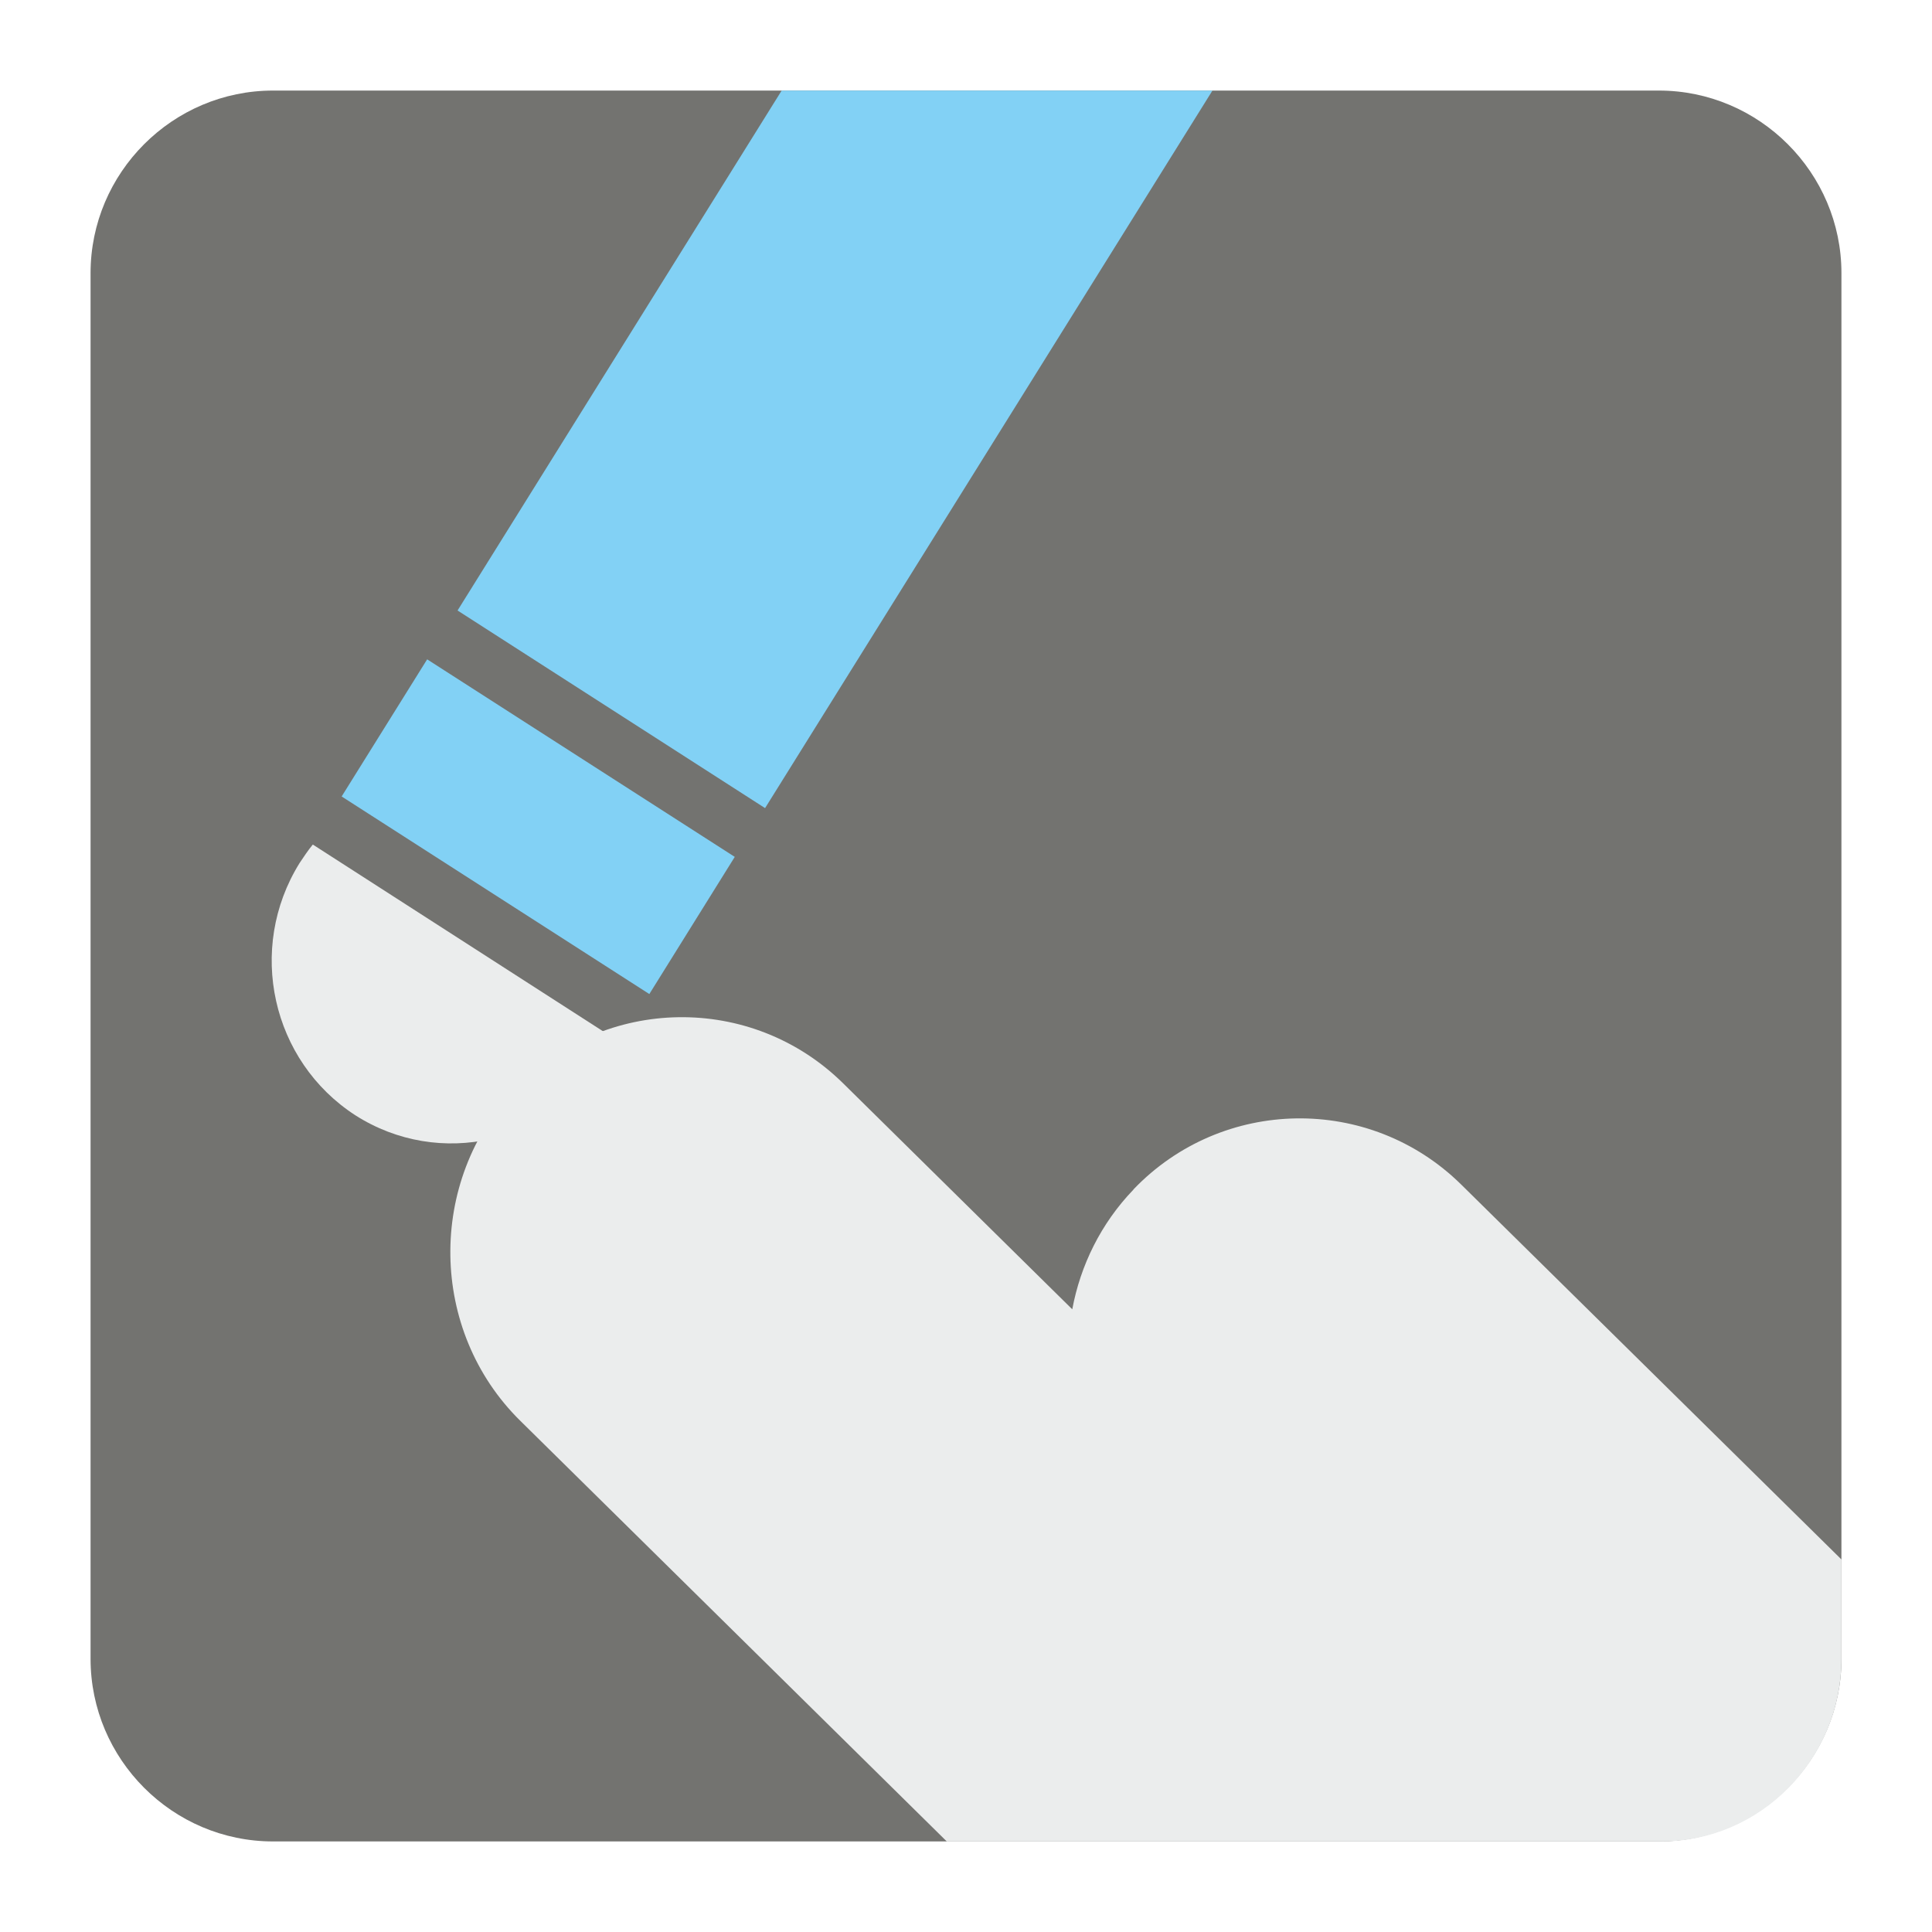
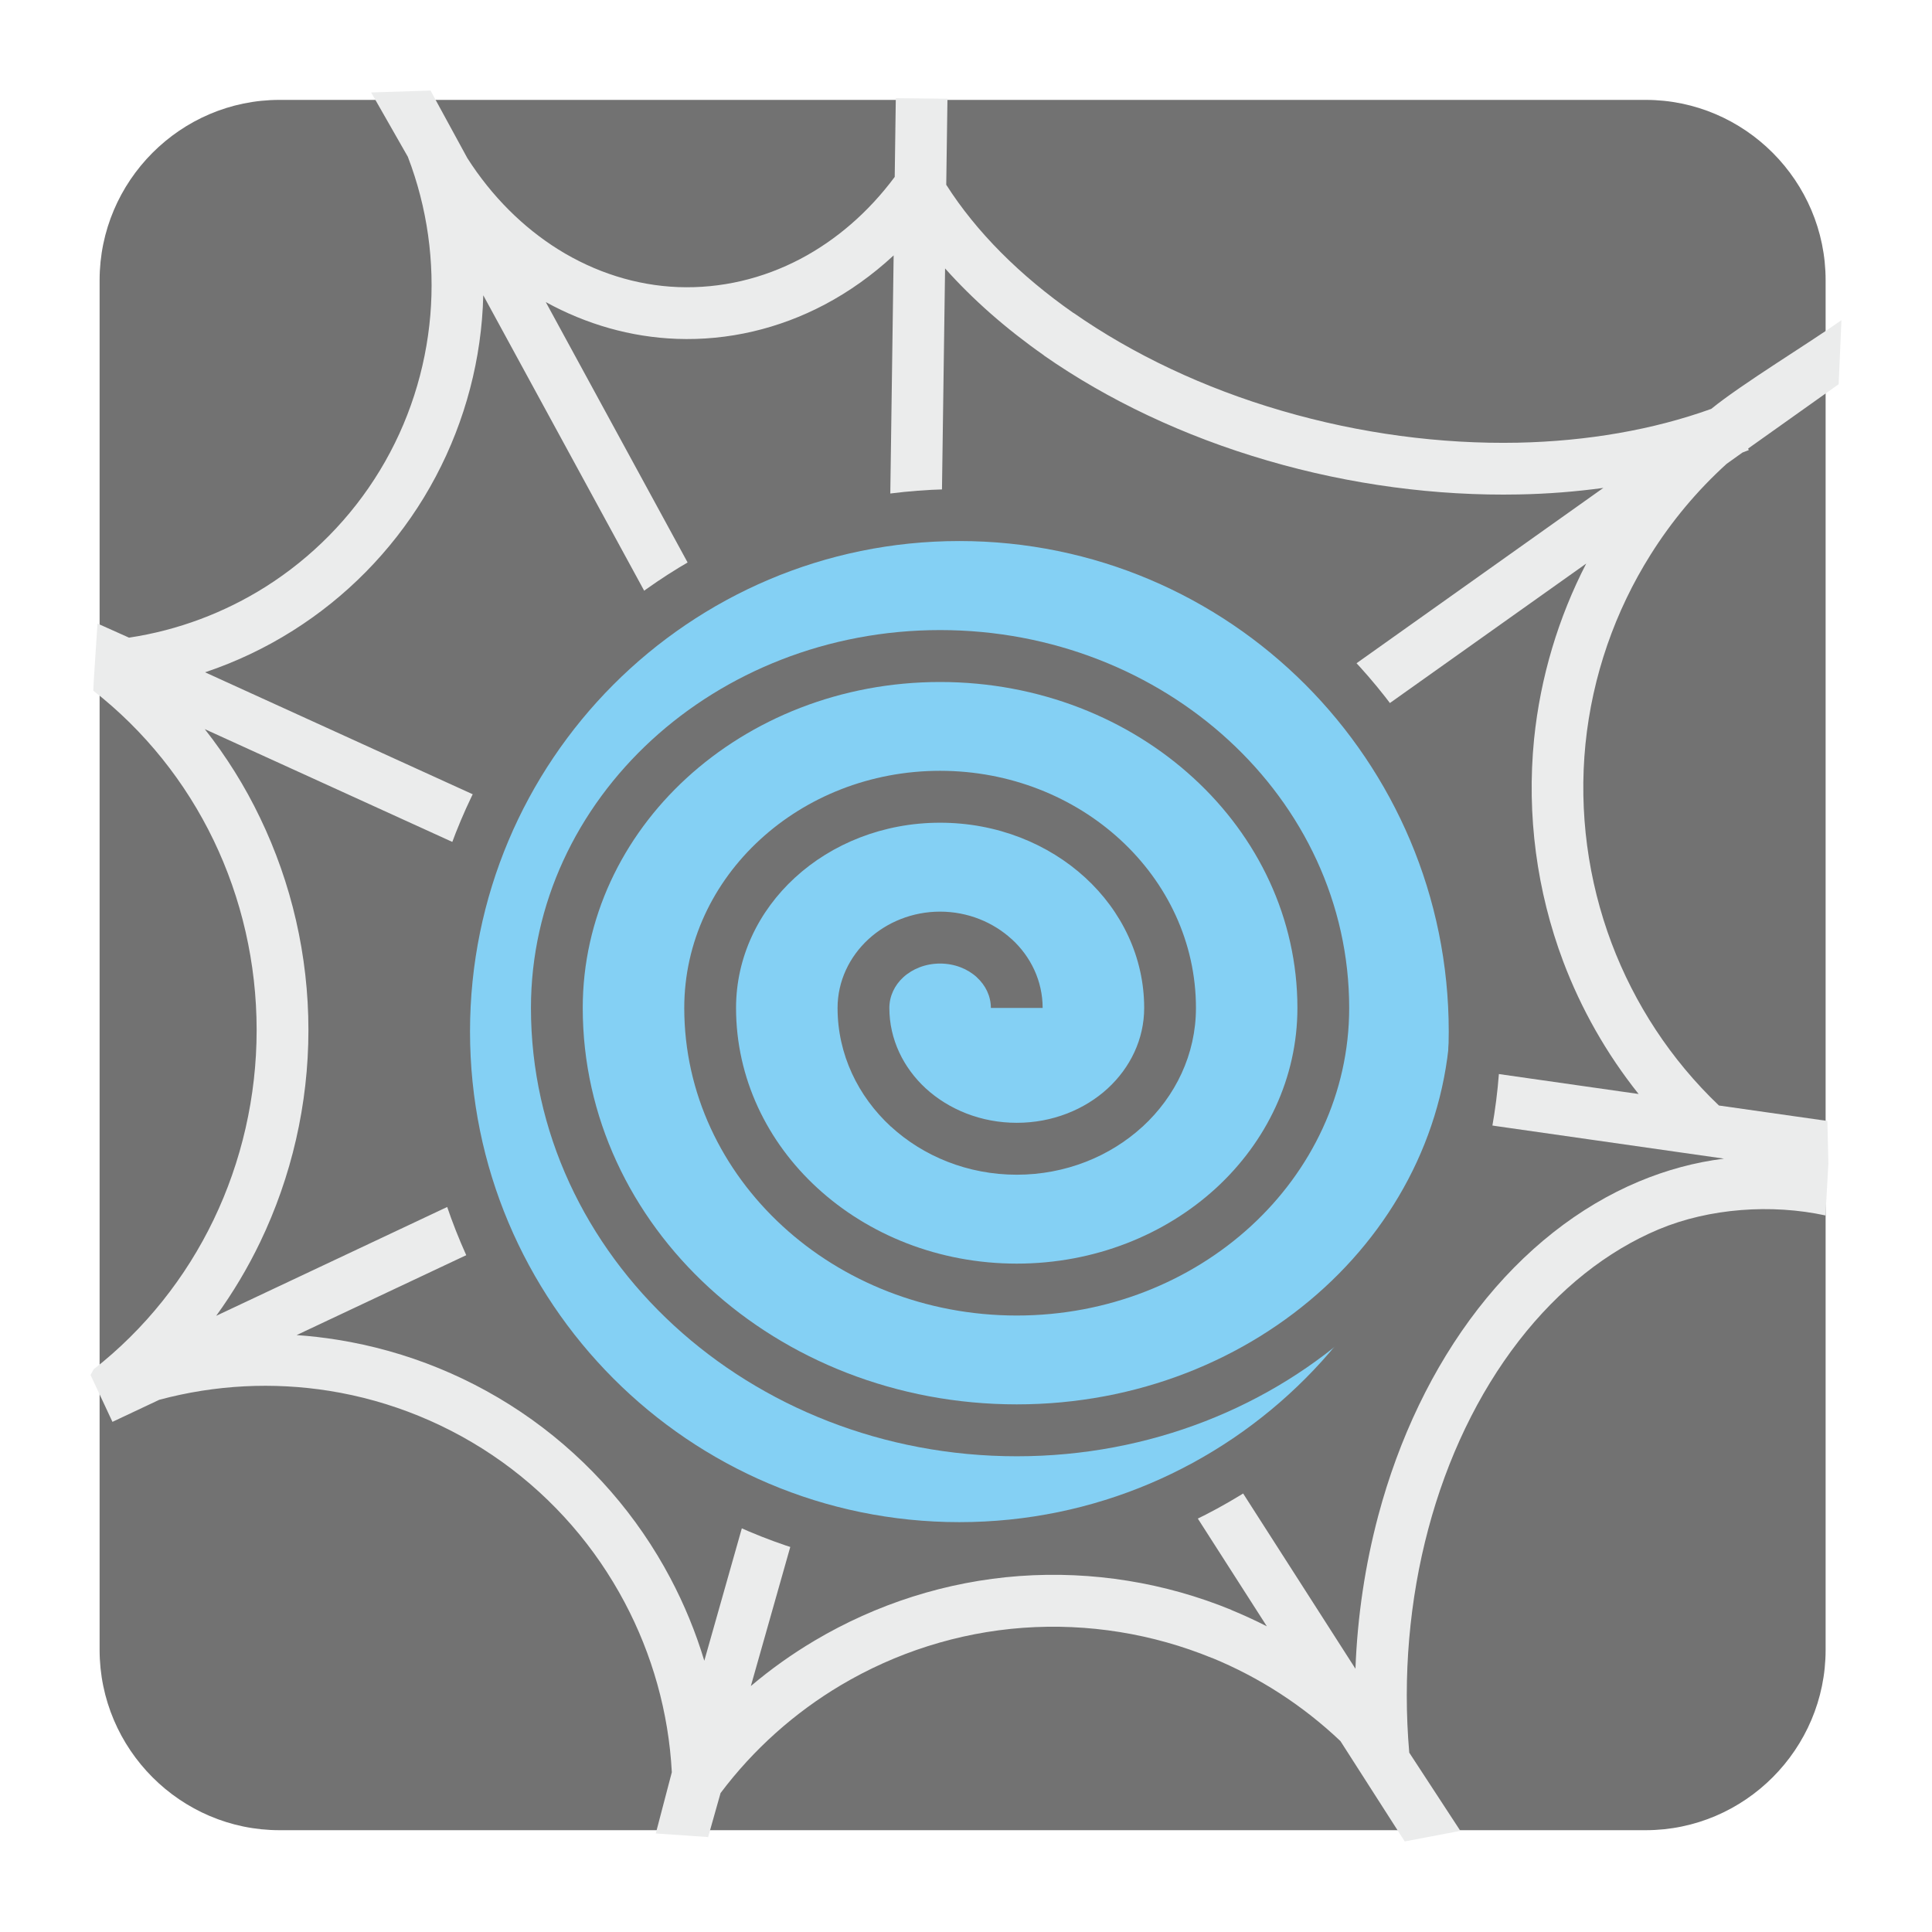
<svg xmlns="http://www.w3.org/2000/svg" version="1.1" x="0px" y="0px" width="128" height="128" viewBox="0, 0, 128, 128">
  <g id="Background">
    <rect x="0" y="0" width="128" height="128" fill="#000000" fill-opacity="0" />
  </g>
  <g id="Background">
-     <path d="M18.092,6 L109.903,6 C116.552,6 122,11.441 122,18.096 L122,109.902 C122,116.559 116.552,122 109.903,122 L18.092,122 C11.436,122 6,116.559 6,109.902 L6,18.096 C6,11.441 11.436,6 18.092,6" fill="#737370" />
-     <path d="M34.155,72.093 L34.168,72.093 C40.04,65.96 49.809,65.796 55.871,71.784 L71.041,86.745 C71.578,83.846 72.934,81.057 75.096,78.813 L75.096,78.801 C80.974,72.664 90.737,72.503 96.805,78.476 L122,103.318 L122,109.902 C122,116.559 116.635,122 110.083,122 L62.726,122 L34.472,94.133 C28.417,88.172 28.275,78.256 34.155,72.093" fill="#EBEDED" />
-     <path d="M40.706,68.809 C40.498,69.244 40.254,69.701 39.986,70.123 C36.468,75.777 29.106,77.438 23.545,73.892 C17.99,70.297 16.328,62.848 19.846,57.182 C20.119,56.772 20.406,56.341 20.724,55.953 z" fill="#EBEDED" />
-     <path d="M22.635,52.768 L43.02,65.858 L48.68,56.771 L28.3,43.683 z" fill="#82D1F5" />
-     <path d="M80.328,6 L50.688,53.539 L30.314,40.447 L51.787,6 z" fill="#82D1F5" />
+     <path d="M18.52,6.618 L109.03,6.618 C115.59,6.618 120.952,11.993 120.952,18.569 L120.952,109.304 C120.952,115.88 115.59,121.255 109.03,121.255 L18.52,121.255 C11.961,121.255 6.599,115.88 6.599,109.304 L6.599,18.569 C6.599,11.993 11.961,6.618 18.52,6.618" fill="#727272" />
+     <path d="M89.802,110.559 C89.932,107.078 90.45,103.663 91.314,100.413 C92.678,95.299 94.921,90.591 97.919,86.719 C100.953,82.807 104.623,79.936 108.579,78.279 C110.407,77.513 112.299,77.002 114.221,76.763 L63.501,69.519 z M28.524,6 C29.347,7.511 30.144,8.974 30.964,10.477 C32.584,13.014 34.66,15.071 36.993,16.529 C39.418,18.04 42.147,18.916 44.951,19.021 C47.766,19.124 50.539,18.465 53.032,17.152 C55.393,15.907 57.535,14.064 59.277,11.722 L59.349,6.505 L62.772,6.541 L62.691,12.241 C64.681,15.368 67.571,18.253 71.113,20.731 L71.118,20.726 C75.044,23.466 79.758,25.713 84.926,27.216 C90.099,28.728 95.461,29.432 100.562,29.329 C105.131,29.233 109.516,28.48 113.374,27.09 C115.418,25.425 119.857,22.734 122,21.213 L121.816,25.456 L115.819,29.717 L115.86,29.821 L115.441,29.983 L114.397,30.728 C112.439,32.502 110.751,34.527 109.359,36.743 C107.004,40.485 105.497,44.778 105.041,49.295 C104.591,53.818 105.212,58.335 106.77,62.483 C108.287,66.505 110.7,70.21 113.884,73.243 L121.069,74.266 L121.136,77.075 L120.942,80.527 C117.386,79.755 113.254,80.04 109.894,81.447 C106.491,82.874 103.303,85.383 100.629,88.832 C97.91,92.342 95.87,96.63 94.628,101.297 C93.382,105.968 92.926,111.046 93.367,116.118 L96.753,121.299 L93.066,122 L88.807,115.351 C86.308,112.982 83.414,111.117 80.288,109.836 L80.285,109.841 C76.381,108.244 72.099,107.535 67.782,107.846 C63.456,108.162 59.327,109.498 55.702,111.651 C52.646,113.469 49.923,115.889 47.739,118.795 L46.915,121.71 L43.447,121.471 L44.51,117.415 C44.299,113.442 43.209,109.606 41.386,106.167 C39.455,102.52 36.691,99.311 33.26,96.851 C29.816,94.387 25.877,92.795 21.816,92.148 C18.106,91.557 14.265,91.742 10.552,92.74 L7.45,94.202 L6,91.097 L6.206,90.718 C9.597,88.064 12.312,84.647 14.157,80.802 C16,76.967 17.003,72.665 17.003,68.242 C17.003,63.806 16,59.504 14.149,55.663 C12.302,51.828 9.588,48.416 6.179,45.757 L6.221,44.958 L6.459,41.311 L8.548,42.246 C11.794,41.759 14.878,40.589 17.593,38.879 C20.631,36.96 23.247,34.334 25.165,31.174 C27.079,28.025 28.204,24.49 28.51,20.888 C28.807,17.359 28.316,13.762 27.02,10.386 L24.589,6.126 z M36.159,20.013 L58.585,61.188 L59.206,16.921 C57.805,18.222 56.261,19.322 54.627,20.185 C51.601,21.779 48.247,22.576 44.836,22.45 C41.786,22.337 38.834,21.484 36.159,20.013 z M55.891,67.592 L13.568,48.307 C14.999,50.126 16.228,52.089 17.227,54.175 C19.308,58.493 20.434,63.304 20.434,68.242 C20.434,73.174 19.308,77.978 17.237,82.291 C16.412,84.007 15.44,85.636 14.324,87.176 z M13.585,44.542 L56.198,63.959 L32.017,19.562 C32.004,20.099 31.977,20.635 31.931,21.169 C31.585,25.275 30.289,29.329 28.083,32.962 C25.886,36.573 22.896,39.578 19.411,41.776 C17.597,42.923 15.639,43.853 13.585,44.542 z M61.007,71.97 L49.746,111.705 C51.071,110.581 52.484,109.579 53.965,108.699 C58.048,106.276 62.686,104.773 67.539,104.416 C72.388,104.064 77.191,104.863 81.571,106.655 L81.576,106.664 C82.374,106.992 83.161,107.354 83.932,107.747 z M46.662,110.03 L57.878,70.445 L19.651,88.453 C20.559,88.515 21.46,88.62 22.356,88.763 C26.939,89.496 31.364,91.282 35.241,94.054 C39.121,96.834 42.242,100.453 44.411,104.551 C45.334,106.293 46.09,108.131 46.662,110.03 z M108.562,72.48 C106.437,69.818 104.753,66.842 103.564,63.693 C101.826,59.066 101.134,54.025 101.637,48.962 C102.057,44.854 103.249,40.913 105.09,37.339 L64.477,66.188 z M106.226,32.325 C104.402,32.574 102.53,32.723 100.624,32.758 C95.191,32.866 89.478,32.123 83.971,30.512 C78.43,28.9 73.373,26.49 69.164,23.552 L69.164,23.543 C66.671,21.796 64.465,19.86 62.614,17.784 L61.969,63.764 z" fill="#EBECEC" />
+     <path d="M63.559,34.126 C82.413,34.126 97.698,49.449 97.698,68.345 C97.698,87.243 82.413,102.566 63.559,102.566 C44.708,102.566 29.425,87.243 29.425,68.345 C29.425,49.449 44.708,34.126 63.559,34.126" fill="#84D0F4" />
+     <path d="M63.559,32.406 C73.454,32.406 82.423,36.433 88.911,42.935 C95.397,49.439 99.414,58.426 99.414,68.345 C99.414,78.266 95.397,87.252 88.911,93.755 C82.423,100.259 73.454,104.285 63.559,104.285 C53.668,104.285 44.701,100.259 38.213,93.755 C31.725,87.252 27.71,78.266 27.71,68.345 C27.71,58.431 31.725,49.439 38.213,42.935 C44.701,36.433 53.668,32.406 63.559,32.406 z M86.489,45.363 C80.626,39.488 72.514,35.845 63.559,35.845 C54.61,35.845 46.497,39.488 40.635,45.363 C34.772,51.24 31.14,59.373 31.14,68.345 C31.14,77.323 34.772,85.451 40.635,91.327 C46.497,97.203 54.61,100.846 63.559,100.846 C72.514,100.846 80.626,97.203 86.489,91.327 C92.349,85.451 95.983,77.323 95.983,68.345 C95.983,59.368 92.349,51.24 86.489,45.363" fill="#727272" />
+     <path d="M65.648,66.78 C65.648,65.995 65.292,65.272 64.72,64.753 L64.72,64.748 C64.112,64.189 63.243,63.838 62.281,63.838 C61.321,63.838 60.453,64.189 59.844,64.748 C59.277,65.267 58.922,65.99 58.922,66.78 C58.922,68.856 59.849,70.743 61.339,72.114 C62.865,73.508 64.995,74.389 67.363,74.389 C69.726,74.389 71.861,73.513 73.387,72.114 C74.877,70.743 75.805,68.856 75.805,66.78 C75.805,63.412 74.31,60.357 71.905,58.15 C69.456,55.902 66.053,54.507 62.281,54.507 C58.517,54.507 55.108,55.902 52.664,58.15 C50.259,60.357 48.765,63.412 48.765,66.78 C48.765,71.432 50.826,75.658 54.154,78.709 C57.518,81.799 62.19,83.718 67.363,83.718 C72.531,83.718 77.205,81.799 80.572,78.709 C83.895,75.653 85.957,71.428 85.957,66.78 C85.957,60.839 83.328,55.452 79.083,51.557 C74.801,47.621 68.853,45.184 62.281,45.184 C55.707,45.184 49.764,47.626 45.479,51.557 C41.238,55.452 38.608,60.839 38.608,66.78 C38.608,74.005 41.81,80.563 46.969,85.302 C52.173,90.082 59.39,93.043 67.363,93.043 C75.336,93.043 82.548,90.082 87.753,85.302 C92.918,80.563 96.113,74.01 96.113,66.78 L99.404,66.78 C99.404,75.004 95.915,82.45 90.059,87.83 C84.241,93.174 76.214,96.482 67.363,96.482 C58.512,96.482 50.48,93.174 44.664,87.83 C38.807,82.45 35.177,75.004 35.177,66.78 C35.177,59.848 38.24,53.565 43.174,49.029 C48.072,44.534 54.833,41.744 62.281,41.744 C69.731,41.744 76.494,44.534 81.387,49.029 C86.33,53.565 89.387,59.848 89.387,66.78 C89.387,72.421 86.894,77.543 82.877,81.235 C78.894,84.891 73.405,87.157 67.363,87.157 C61.317,87.157 55.825,84.891 51.849,81.235 C47.829,77.543 45.334,72.431 45.334,66.78 C45.334,62.421 47.258,58.47 50.359,55.624 C53.415,52.812 57.638,51.068 62.281,51.068 C66.926,51.068 71.149,52.812 74.212,55.624 C77.313,58.47 79.235,62.421 79.235,66.78 C79.235,69.853 77.88,72.633 75.701,74.642 L75.697,74.642 C73.554,76.61 70.6,77.828 67.363,77.828 C64.121,77.828 61.169,76.605 59.03,74.642 L59.025,74.642 C56.846,72.633 55.491,69.853 55.491,66.78 C55.491,65.001 56.279,63.381 57.54,62.222 C58.76,61.102 60.443,60.398 62.281,60.398 C64.121,60.398 65.805,61.102 67.026,62.222 L67.026,62.217 C68.295,63.376 69.078,64.997 69.078,66.78 z" fill="#727272" />
  </g>
  <defs />
</svg>
